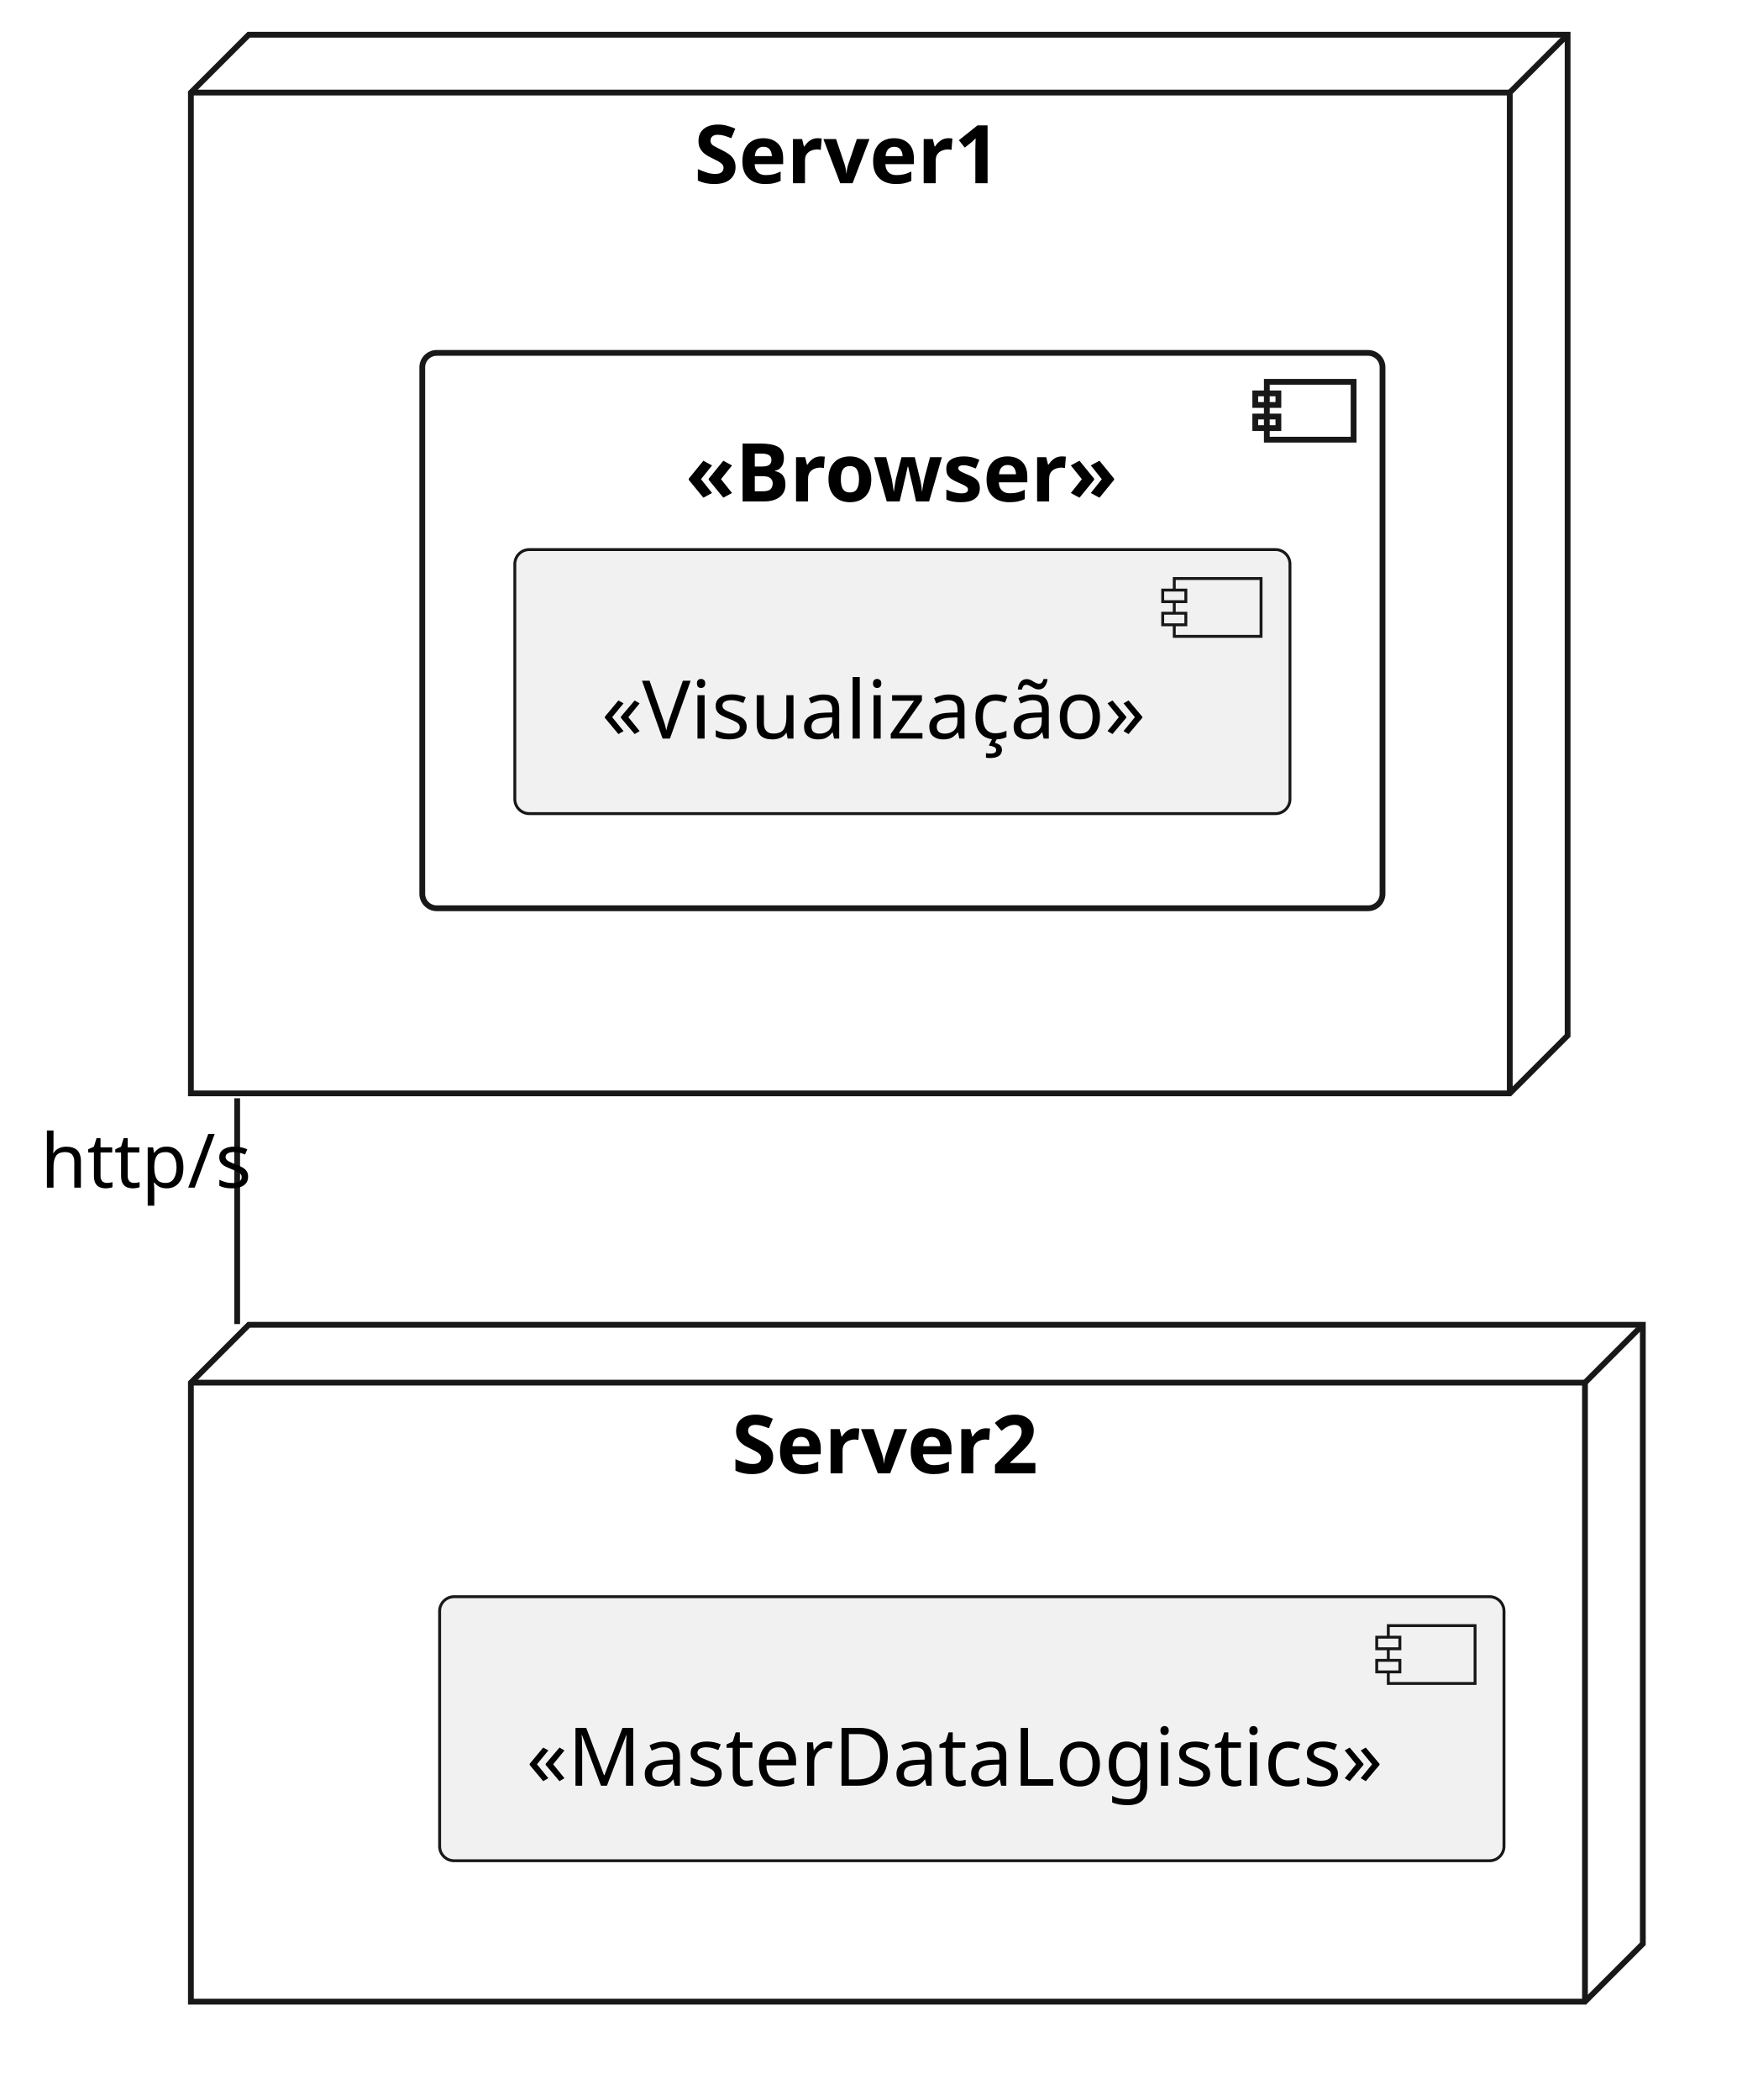
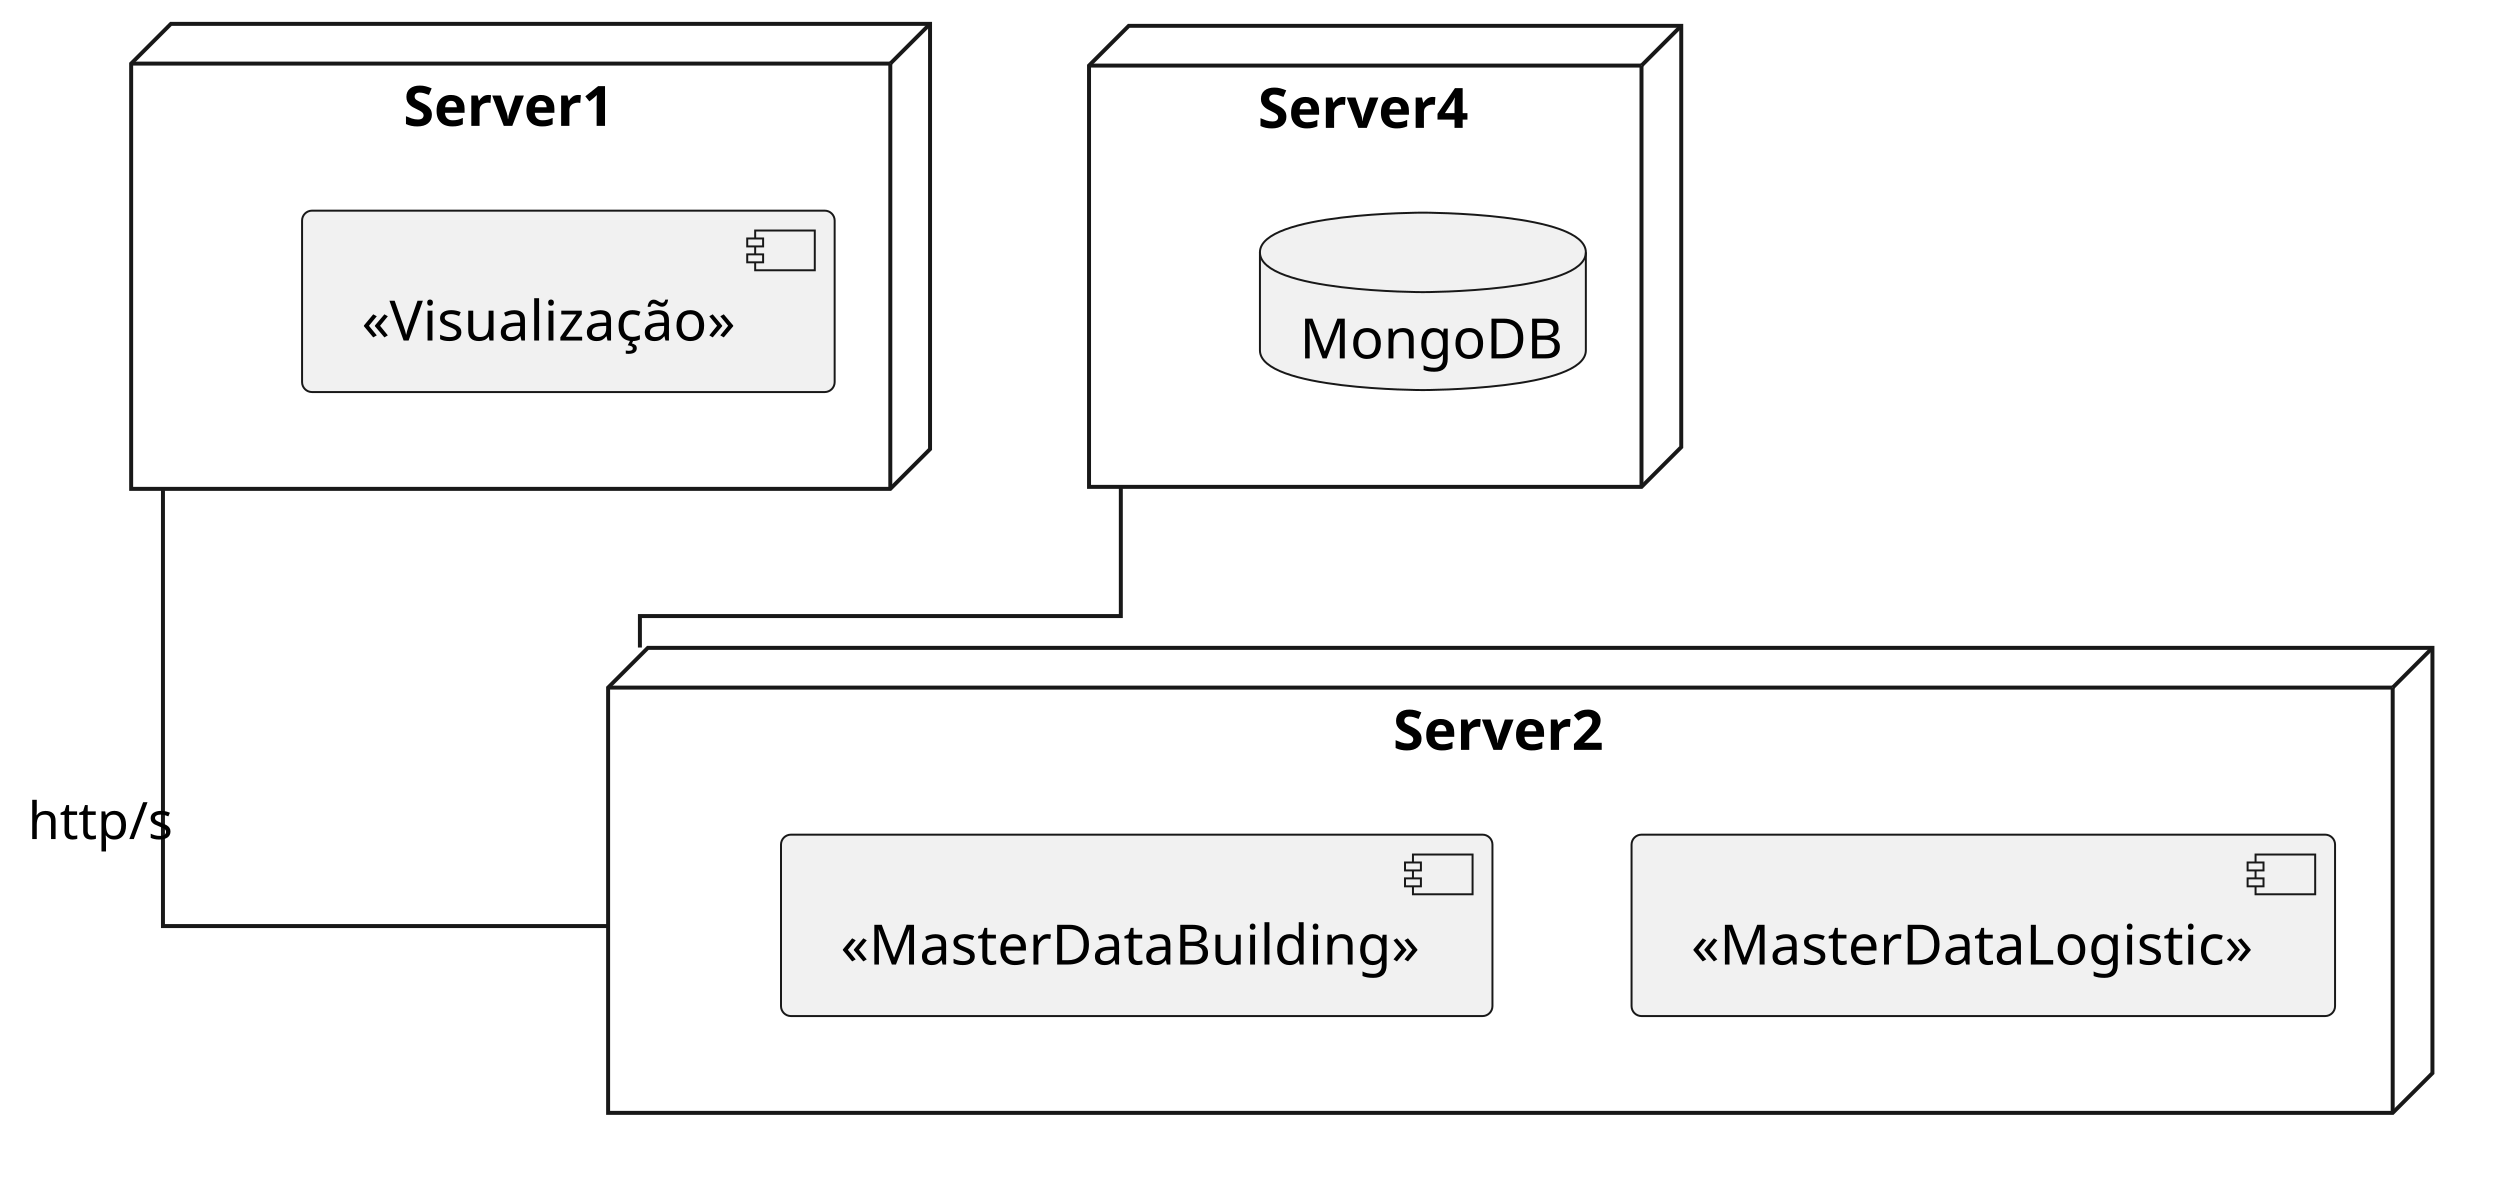
- <svg xmlns="http://www.w3.org/2000/svg" contentStyleType="text/css" height="363px" preserveAspectRatio="none" style="width:301px;height:363px;background:#FFFFFF;" version="1.1" viewBox="0 0 301 363" width="301px" zoomAndPan="magnify">
+ <svg xmlns="http://www.w3.org/2000/svg" contentStyleType="text/css" height="297px" preserveAspectRatio="none" style="width:629px;height:297px;background:#FFFFFF;" version="1.1" viewBox="0 0 629 297" width="629px" zoomAndPan="magnify">
  <defs />
  <g>
    <g id="cluster_Server1">
-       <polygon fill="none" points="33,16,43,6,271,6,271,179,261,189,33,189,33,16" style="stroke:#181818;stroke-width:1.0;" />
-       <line style="stroke:#181818;stroke-width:1.0;" x1="261" x2="271" y1="16" y2="6" />
-       <line style="stroke:#181818;stroke-width:1.0;" x1="33" x2="261" y1="16" y2="16" />
-       <line style="stroke:#181818;stroke-width:1.0;" x1="261" x2="261" y1="16" y2="189" />
-       <text fill="#000000" font-family="sans-serif" font-size="14" font-weight="bold" lengthAdjust="spacing" textLength="56" x="120" y="31.674">Server1</text>
-     </g>
-     <g id="cluster_BRW">
-       <rect fill="none" height="96" rx="2.5" ry="2.5" style="stroke:#181818;stroke-width:1.0;" width="166" x="73" y="61" />
-       <rect fill="none" height="10" style="stroke:#181818;stroke-width:1.0;" width="15" x="219" y="66" />
-       <rect fill="none" height="2" style="stroke:#181818;stroke-width:1.0;" width="4" x="217" y="68" />
-       <rect fill="none" height="2" style="stroke:#181818;stroke-width:1.0;" width="4" x="217" y="72" />
-       <text fill="#000000" font-family="sans-serif" font-size="14" font-weight="bold" lengthAdjust="spacing" textLength="75" x="118.5" y="86.674">«Browser»</text>
+       <polygon fill="none" points="33,16,43,6,234,6,234,113,224,123,33,123,33,16" style="stroke:#181818;stroke-width:1.0;" />
+       <line style="stroke:#181818;stroke-width:1.0;" x1="224" x2="234" y1="16" y2="6" />
+       <line style="stroke:#181818;stroke-width:1.0;" x1="33" x2="224" y1="16" y2="16" />
+       <line style="stroke:#181818;stroke-width:1.0;" x1="224" x2="224" y1="16" y2="123" />
+       <text fill="#000000" font-family="sans-serif" font-size="14" font-weight="bold" lengthAdjust="spacing" textLength="56" x="101.5" y="31.674">Server1</text>
    </g>
    <g id="cluster_Server2">
-       <polygon fill="none" points="33,239,43,229,284,229,284,336,274,346,33,346,33,239" style="stroke:#181818;stroke-width:1.0;" />
-       <line style="stroke:#181818;stroke-width:1.0;" x1="274" x2="284" y1="239" y2="229" />
-       <line style="stroke:#181818;stroke-width:1.0;" x1="33" x2="274" y1="239" y2="239" />
-       <line style="stroke:#181818;stroke-width:1.0;" x1="274" x2="274" y1="239" y2="346" />
-       <text fill="#000000" font-family="sans-serif" font-size="14" font-weight="bold" lengthAdjust="spacing" textLength="56" x="126.5" y="254.674">Server2</text>
+       <polygon fill="none" points="153,173,163,163,612,163,612,270,602,280,153,280,153,173" style="stroke:#181818;stroke-width:1.0;" />
+       <line style="stroke:#181818;stroke-width:1.0;" x1="602" x2="612" y1="173" y2="163" />
+       <line style="stroke:#181818;stroke-width:1.0;" x1="153" x2="602" y1="173" y2="173" />
+       <line style="stroke:#181818;stroke-width:1.0;" x1="602" x2="602" y1="173" y2="280" />
+       <text fill="#000000" font-family="sans-serif" font-size="14" font-weight="bold" lengthAdjust="spacing" textLength="56" x="350.5" y="188.674">Server2</text>
+     </g>
+     <g id="cluster_Server4">
+       <polygon fill="none" points="274,16.5,284,6.5,423,6.5,423,112.5,413,122.5,274,122.5,274,16.5" style="stroke:#181818;stroke-width:1.0;" />
+       <line style="stroke:#181818;stroke-width:1.0;" x1="413" x2="423" y1="16.5" y2="6.5" />
+       <line style="stroke:#181818;stroke-width:1.0;" x1="274" x2="413" y1="16.5" y2="16.5" />
+       <line style="stroke:#181818;stroke-width:1.0;" x1="413" x2="413" y1="16.5" y2="122.5" />
+       <text fill="#000000" font-family="sans-serif" font-size="14" font-weight="bold" lengthAdjust="spacing" textLength="56" x="316.5" y="32.174">Server4</text>
    </g>
    <g id="elem_V">
-       <rect fill="#F1F1F1" height="45.641" rx="2.5" ry="2.5" style="stroke:#181818;stroke-width:0.5;" width="134" x="89" y="95" />
-       <rect fill="#F1F1F1" height="10" style="stroke:#181818;stroke-width:0.5;" width="15" x="203" y="100" />
-       <rect fill="#F1F1F1" height="2" style="stroke:#181818;stroke-width:0.5;" width="4" x="201" y="102" />
-       <rect fill="#F1F1F1" height="2" style="stroke:#181818;stroke-width:0.5;" width="4" x="201" y="106" />
-       <text fill="#000000" font-family="sans-serif" font-size="14" lengthAdjust="spacing" textLength="94" x="104" y="127.674">«Visualização»</text>
+       <rect fill="#F1F1F1" height="45.641" rx="2.5" ry="2.5" style="stroke:#181818;stroke-width:0.5;" width="134" x="76" y="53" />
+       <rect fill="#F1F1F1" height="10" style="stroke:#181818;stroke-width:0.5;" width="15" x="190" y="58" />
+       <rect fill="#F1F1F1" height="2" style="stroke:#181818;stroke-width:0.5;" width="4" x="188" y="60" />
+       <rect fill="#F1F1F1" height="2" style="stroke:#181818;stroke-width:0.5;" width="4" x="188" y="64" />
+       <text fill="#000000" font-family="sans-serif" font-size="14" lengthAdjust="spacing" textLength="94" x="91" y="85.674">«Visualização»</text>
+     </g>
+     <g id="elem_MDL">
+       <rect fill="#F1F1F1" height="45.641" rx="2.5" ry="2.5" style="stroke:#181818;stroke-width:0.5;" width="177" x="410.5" y="210" />
+       <rect fill="#F1F1F1" height="10" style="stroke:#181818;stroke-width:0.5;" width="15" x="567.5" y="215" />
+       <rect fill="#F1F1F1" height="2" style="stroke:#181818;stroke-width:0.5;" width="4" x="565.5" y="217" />
+       <rect fill="#F1F1F1" height="2" style="stroke:#181818;stroke-width:0.5;" width="4" x="565.5" y="221" />
+       <text fill="#000000" font-family="sans-serif" font-size="14" lengthAdjust="spacing" textLength="137" x="425.5" y="242.674">«MasterDataLogistic»</text>
    </g>
    <g id="elem_MDB">
-       <rect fill="#F1F1F1" height="45.641" rx="2.5" ry="2.5" style="stroke:#181818;stroke-width:0.5;" width="184" x="76" y="276" />
-       <rect fill="#F1F1F1" height="10" style="stroke:#181818;stroke-width:0.5;" width="15" x="240" y="281" />
-       <rect fill="#F1F1F1" height="2" style="stroke:#181818;stroke-width:0.5;" width="4" x="238" y="283" />
-       <rect fill="#F1F1F1" height="2" style="stroke:#181818;stroke-width:0.5;" width="4" x="238" y="287" />
-       <text fill="#000000" font-family="sans-serif" font-size="14" lengthAdjust="spacing" textLength="144" x="91" y="308.674">«MasterDataLogistics»</text>
+       <rect fill="#F1F1F1" height="45.641" rx="2.5" ry="2.5" style="stroke:#181818;stroke-width:0.5;" width="179" x="196.5" y="210" />
+       <rect fill="#F1F1F1" height="10" style="stroke:#181818;stroke-width:0.5;" width="15" x="355.5" y="215" />
+       <rect fill="#F1F1F1" height="2" style="stroke:#181818;stroke-width:0.5;" width="4" x="353.5" y="217" />
+       <rect fill="#F1F1F1" height="2" style="stroke:#181818;stroke-width:0.5;" width="4" x="353.5" y="221" />
+       <text fill="#000000" font-family="sans-serif" font-size="14" lengthAdjust="spacing" textLength="139" x="211.5" y="242.674">«MasterDataBuilding»</text>
+     </g>
+     <g id="elem_MongoDB">
+       <path d="M317,63.5 C317,53.5 358,53.5 358,53.5 C358,53.5 399,53.5 399,63.5 L399,88.141 C399,98.141 358,98.141 358,98.141 C358,98.141 317,98.141 317,88.141 L317,63.5 " fill="#F1F1F1" style="stroke:#181818;stroke-width:0.5;" />
+       <path d="M317,63.5 C317,73.5 358,73.5 358,73.5 C358,73.5 399,73.5 399,63.5 " fill="none" style="stroke:#181818;stroke-width:0.5;" />
+       <text fill="#000000" font-family="sans-serif" font-size="14" lengthAdjust="spacing" textLength="62" x="327" y="90.174">MongoDB</text>
    </g>
    <g id="link_Server1_Server2">
-       <path codeLine="16" d="M41,189.84 C41,190.166 41,190.491 41,190.817 C41,191.47 41,192.123 41,192.778 C41,198.014 41,203.323 41,208.631 C41,213.94 41,219.247 41,224.481 C41,225.79 41,227.094 41,228.392 C41,228.554 41,228.716 41,228.878 " fill="none" id="Server1-Server2" style="stroke:#181818;stroke-width:1.0;" />
-       <text fill="#000000" font-family="sans-serif" font-size="13" lengthAdjust="spacing" textLength="33" x="7" y="205.289">http/s</text>
+       <path d="M41,123.318 C41,125.52 41,127.76 41,130.031 C41,139.114 41,148.682 41,158.179 C41,196.165 41,233 41,233 C41,233 68.252,233 96.782,233 C111.047,233 125.632,233 137.289,233 C143.117,233 148.214,233 152.173,233 C152.42,233 152.663,233 152.901,233 " fill="none" id="Server1-Server2" style="stroke:#181818;stroke-width:1.0;" />
+       <text fill="#000000" font-family="sans-serif" font-size="13" lengthAdjust="spacing" textLength="33" x="7" y="211.109">http/s</text>
+     </g>
+     <g id="link_Server4_Server2">
+       <path d="M282,122.653 C282,122.942 282,123.232 282,123.52 C282,124.098 282,124.673 282,125.245 C282,127.533 282,129.775 282,131.937 C282,136.26 282,140.264 282,143.681 C282,150.514 282,155 282,155 C282,155 161,155 161,155 C161,155 161,156.107 161,158.058 C161,159.033 161,160.219 161,161.583 C161,161.924 161,162.276 161,162.639 C161,162.73 161,162.821 161,162.913 " fill="none" id="Server4-Server2" style="stroke:#181818;stroke-width:1.0;" />
    </g>
  </g>
</svg>
